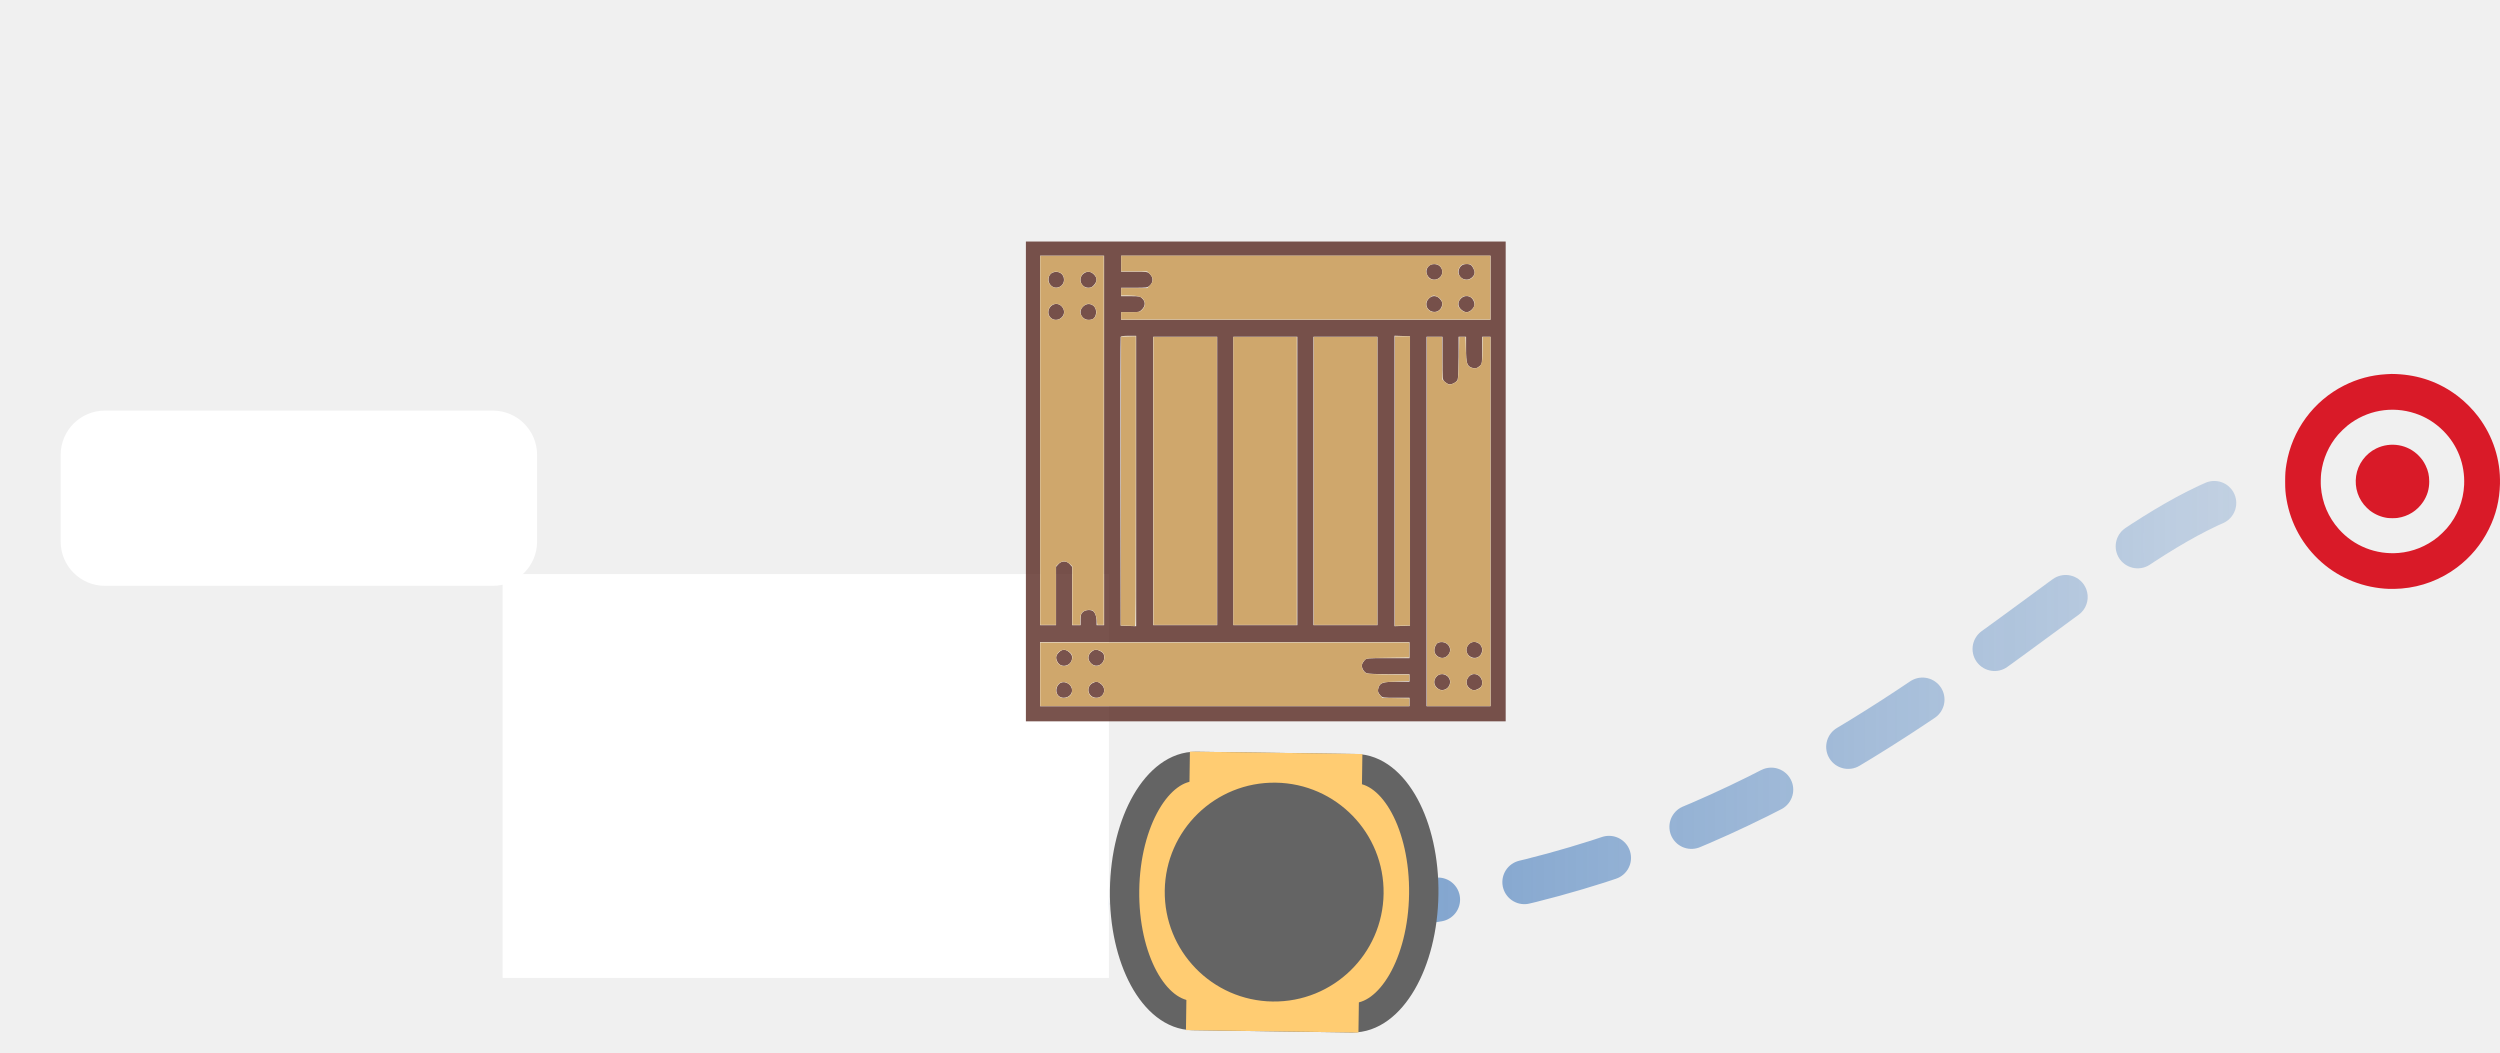
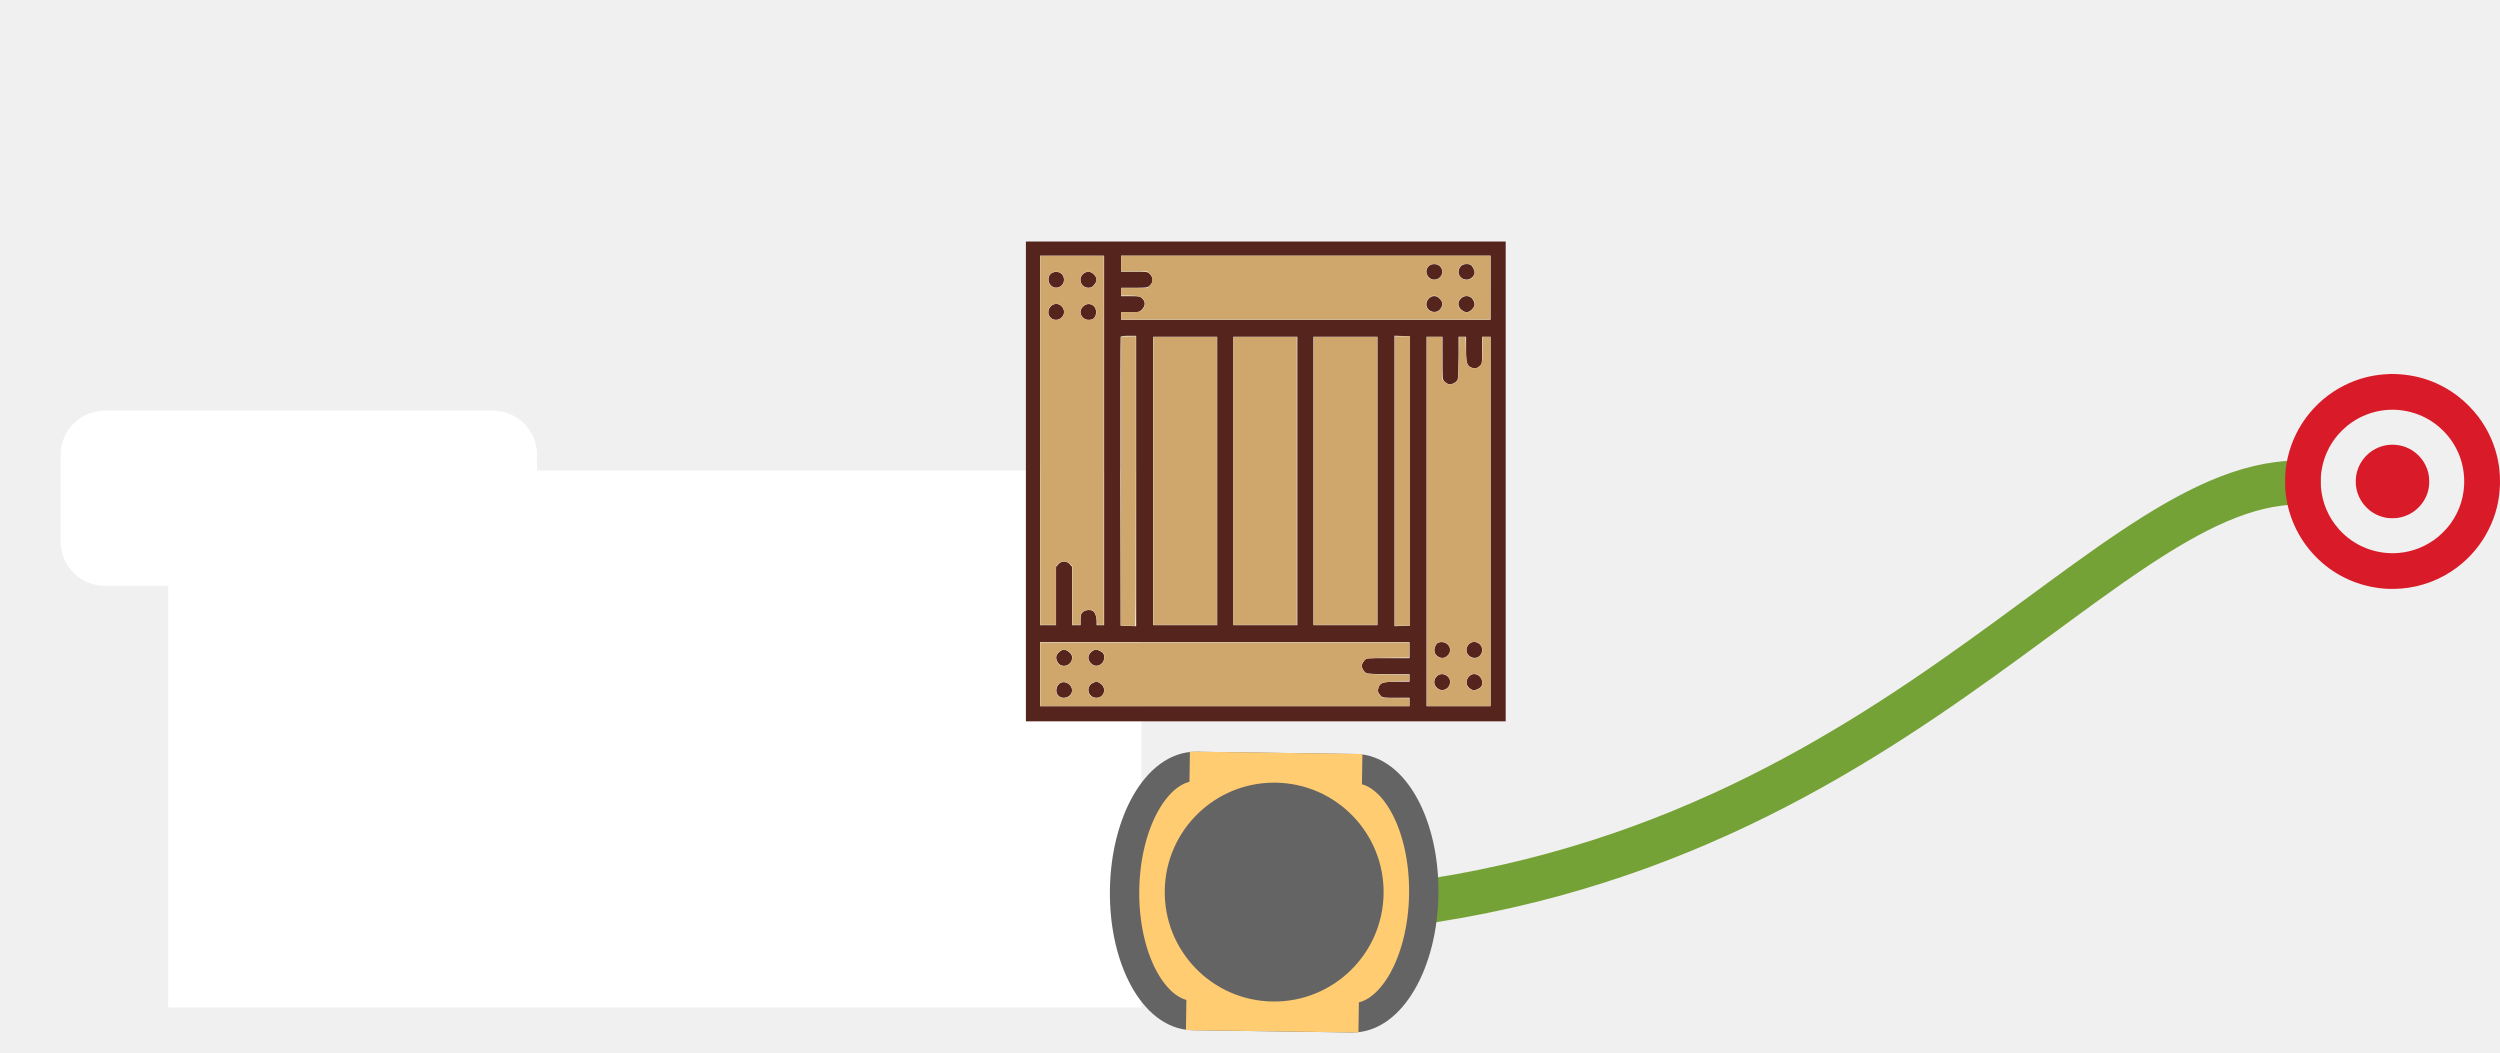
<svg xmlns="http://www.w3.org/2000/svg" xmlns:xlink="http://www.w3.org/1999/xlink" width="340.616mm" height="143.431mm" viewBox="0 0 1206.906 508.22" id="svg2" version="1.1">
  <defs id="defs4">
    <linearGradient id="linearGradient8324">
      <stop style="stop-color:#195eaf;stop-opacity:1;" offset="0" id="stop8326" />
      <stop style="stop-color:#195eaf;stop-opacity:0;" offset="1" id="stop8328" />
    </linearGradient>
    <linearGradient xlink:href="#linearGradient8324" id="linearGradient8330" x1="84.873" y1="592.25" x2="1402.669" y2="592.25" gradientUnits="userSpaceOnUse" gradientTransform="translate(-4.04061,-539.1169)" />
-     <linearGradient xlink:href="#linearGradient8324" id="linearGradient18275" gradientUnits="userSpaceOnUse" x1="84.873" y1="592.25" x2="1402.669" y2="592.25" />
  </defs>
  <g id="layer1" transform="translate(-39.73702,-222.8384)">
-     <path style="fill:none;fill-rule:evenodd;stroke:url(#linearGradient18275);stroke-width:21.26;stroke-linecap:round;stroke-linejoin:miter;stroke-miterlimit:4;stroke-dasharray:42.52, 42.52;stroke-dashoffset:0;stroke-opacity:1" d="m 118.308,458.385 c 0,0 -83.838,1.653 66,0 149.838,-1.653 160.127,206 456.857,206 296.73,0 406.857,-208.571 508.286,-208.571" id="path8283" />
-     <g id="g8105" transform="matrix(0.9998997,0.01416614,-0.01416614,0.9998997,379.7235,403.5061)">
-       <path id="rect8068" d="m 317.168,306.224 a 33.704,60.145 0 0 0 33.704,-60.145 33.704,60.145 0 0 0 -33.704,-60.145 l -77.037,0 a 33.704,60.145 0 0 0 -33.704,60.145 33.704,60.145 0 0 0 33.704,60.145 l 77.037,0 z" style="opacity:1;fill:#ffcc72;fill-opacity:1;stroke:#646464;stroke-width:14.173;stroke-linecap:round;stroke-linejoin:round;stroke-miterlimit:4;stroke-dasharray:none;stroke-dashoffset:0;stroke-opacity:1" />
-       <path id="path8101" d="m 237.011,305.338 c 83.278,0 83.278,0 83.278,0" style="fill:none;fill-rule:evenodd;stroke:#ffcc72;stroke-width:15.945;stroke-linecap:butt;stroke-linejoin:miter;stroke-miterlimit:4;stroke-dasharray:none;stroke-opacity:1" />
-       <path style="fill:none;fill-rule:evenodd;stroke:#ffcc72;stroke-width:15.945;stroke-linecap:butt;stroke-linejoin:miter;stroke-miterlimit:4;stroke-dasharray:none;stroke-opacity:1" d="m 237.011,186.819 c 83.278,0 83.278,0 83.278,0" id="path8103" />
-       <circle r="52.831" cy="246.079" cx="278.65" id="path8079" style="opacity:1;fill:#646464;fill-opacity:1;stroke:none;stroke-width:7.087;stroke-linecap:round;stroke-linejoin:round;stroke-miterlimit:4;stroke-dasharray:none;stroke-dashoffset:0;stroke-opacity:1" />
-     </g>
+     <path style="fill:none;fill-rule:evenodd;stroke:#75a236;stroke-width:21.26;stroke-linecap:round;stroke-linejoin:miter;stroke-miterlimit:4;stroke-dasharray:none;stroke-dashoffset:0;stroke-opacity:1" d="m 118.308,458.385 c 0,0 -83.838,1.653 66,0 149.838,-1.653 160.127,206 456.857,206 296.73,0 406.857,-208.571 508.286,-208.571" id="path8283" />
    <path style="fill:#d91a28;fill-opacity:1" d="m 1193.096,507.134 c -12.179,-0.446 -23.642,-4.971 -32.589,-12.865 -8.984,-7.927 -14.912,-18.547 -16.913,-30.299 -0.537,-3.152 -0.669,-4.869 -0.669,-8.673 0,-3.712 0.124,-5.388 0.624,-8.431 2.682,-16.336 13.037,-30.449 27.817,-37.912 6.389,-3.226 13.123,-5.037 20.289,-5.457 2.68,-0.157 2.879,-0.161 4.734,-0.082 11.242,0.476 21.044,3.959 29.802,10.589 3.55,2.687 7.29,6.441 9.99,10.026 7.081,9.402 10.726,20.685 10.449,32.349 -0.188,7.915 -1.933,15.02 -5.393,21.957 -3.672,7.362 -8.799,13.52 -15.362,18.454 -7.766,5.838 -17.1,9.383 -26.781,10.172 -1.615,0.131 -4.703,0.221 -5.996,0.173 z m 4.644,-17.351 c 6.832,-0.575 13.339,-3.201 18.819,-7.596 1.153,-0.925 3.36,-3.065 4.394,-4.262 5.119,-5.924 8.028,-13.219 8.38,-21.017 0.444,-9.836 -3.145,-19.146 -10.042,-26.051 -3.92,-3.925 -8.426,-6.725 -13.563,-8.428 -11.267,-3.736 -23.429,-1.56 -32.695,5.848 -1.272,1.017 -3.44,3.11 -4.543,4.385 -4.493,5.194 -7.346,11.664 -8.171,18.53 -0.207,1.725 -0.274,4.907 -0.14,6.642 0.598,7.703 3.555,14.677 8.671,20.454 7.236,8.17 17.911,12.417 28.89,11.493 z m -5.455,-16.904 c -2.986,-0.408 -5.953,-1.657 -8.431,-3.548 -0.297,-0.227 -0.981,-0.84 -1.519,-1.363 -4.095,-3.977 -5.987,-9.624 -5.149,-15.369 0.827,-5.67 4.566,-10.766 9.734,-13.266 6.958,-3.366 15.253,-1.923 20.563,3.577 1.458,1.51 2.347,2.78 3.244,4.632 1.233,2.544 1.752,4.834 1.755,7.743 0.01,3.647 -0.956,6.842 -2.957,9.84 -2.847,4.267 -7.248,7.024 -12.37,7.752 -1.156,0.164 -3.675,0.165 -4.869,0.002 z" id="path8248" />
    <g id="g18240" transform="translate(81.4727,-523.5673)">
      <rect transform="matrix(0.9704607,-0.2412595,0.2412595,0.9704607,0,0)" ry="10.51" y="423.706" x="437.189" height="21.02" width="23.874" id="rect18146" style="opacity:1;fill:#d59a6d;fill-opacity:1;stroke:none;stroke-width:21.26;stroke-linecap:round;stroke-linejoin:round;stroke-miterlimit:4;stroke-dasharray:42.52, 42.52;stroke-dashoffset:0;stroke-opacity:1" />
      <rect transform="matrix(0.9704607,-0.2412595,0.2412595,0.9704607,0,0)" ry="2.255" y="386.247" x="436.272" height="41.41" width="24.912" id="rect18148" style="opacity:1;fill:#2c71ff;fill-opacity:1;stroke:none;stroke-width:21.26;stroke-linecap:round;stroke-linejoin:round;stroke-miterlimit:4;stroke-dasharray:42.52, 42.52;stroke-dashoffset:0;stroke-opacity:1" />
      <rect style="opacity:1;fill:#2c71ff;fill-opacity:1;stroke:none;stroke-width:21.26;stroke-linecap:round;stroke-linejoin:round;stroke-miterlimit:4;stroke-dasharray:42.52, 42.52;stroke-dashoffset:0;stroke-opacity:1" id="rect18158" width="24.912" height="41.41" x="-591.795" y="97.723" ry="2.255" transform="matrix(-0.9704607,-0.2412595,-0.2412595,0.9704607,0,0)" />
      <g transform="matrix(-1.453219,0,0,1.453219,1364.935,-146.7943)" id="g18165">
        <rect transform="matrix(0.9704607,-0.2412595,0.2412595,0.9704607,0,0)" ry="7.232" y="428.497" x="432.961" height="14.464" width="16.429" id="rect18167" style="opacity:1;fill:#d59a6d;fill-opacity:1;stroke:none;stroke-width:21.26;stroke-linecap:round;stroke-linejoin:round;stroke-miterlimit:4;stroke-dasharray:42.52, 42.52;stroke-dashoffset:0;stroke-opacity:1" />
        <rect transform="matrix(0.9704607,-0.2412595,0.2412595,0.9704607,0,0)" ry="1.552" y="402.72" x="432.33" height="28.495" width="17.143" id="rect18169" style="opacity:1;fill:#2c71ff;fill-opacity:1;stroke:none;stroke-width:21.26;stroke-linecap:round;stroke-linejoin:round;stroke-miterlimit:4;stroke-dasharray:42.52, 42.52;stroke-dashoffset:0;stroke-opacity:1" />
        <rect style="opacity:1;fill:#2c71ff;fill-opacity:1;stroke:none;stroke-width:21.26;stroke-linecap:round;stroke-linejoin:round;stroke-miterlimit:4;stroke-dasharray:42.52, 42.52;stroke-dashoffset:0;stroke-opacity:1" id="rect18171" width="17.143" height="28.495" x="-588.09" y="126.371" ry="1.552" transform="matrix(-0.9704607,-0.2412595,-0.2412595,0.9704607,0,0)" />
      </g>
      <rect transform="matrix(-0.03469181,-0.9993981,-0.9999551,0.00947694,0,0)" ry="12.48" y="-596.499" x="-253.501" height="79.242" width="24.923" id="rect18179" style="opacity:1;fill:#2c71ff;fill-opacity:1;stroke:none;stroke-width:21.26;stroke-linecap:round;stroke-linejoin:round;stroke-miterlimit:4;stroke-dasharray:42.52, 42.52;stroke-dashoffset:0;stroke-opacity:1" />
      <ellipse ry="35.463" rx="27.02" cy="251.883" cx="565.095" id="path18181" style="opacity:1;fill:#2c71ff;fill-opacity:1;stroke:none;stroke-width:3.543;stroke-linecap:round;stroke-linejoin:round;stroke-miterlimit:4;stroke-dasharray:none;stroke-dashoffset:0;stroke-opacity:1" />
      <circle r="24.134" cy="232.328" cx="564.553" id="path18183" style="opacity:1;fill:#d59a6d;fill-opacity:1;stroke:none;stroke-width:3.543;stroke-linecap:round;stroke-linejoin:round;stroke-miterlimit:4;stroke-dasharray:none;stroke-dashoffset:0;stroke-opacity:1" />
      <path transform="matrix(0.7461841,0,0,0.9255896,216.3989,23.46194)" d="m 466.344,257.67 c -2.644,0 -8.281,-9.763 -6.959,-12.054 1.322,-2.29 12.596,-2.29 13.918,0 1.322,2.29 -4.315,12.054 -6.959,12.054 z" id="path18185" style="opacity:1;fill:#d59a6d;fill-opacity:1;stroke:none;stroke-width:3.543;stroke-linecap:round;stroke-linejoin:round;stroke-miterlimit:4;stroke-dasharray:none;stroke-dashoffset:0;stroke-opacity:1" />
      <g transform="matrix(2.082186,0,0,2.082186,-366.8616,-297.6755)" id="g18203">
        <circle style="opacity:1;fill:#fee54e;fill-opacity:1;stroke:none;stroke-width:1.772;stroke-linecap:round;stroke-linejoin:round;stroke-miterlimit:4;stroke-dasharray:none;stroke-dashoffset:0;stroke-opacity:1" id="path18195" cx="447.207" cy="254.259" r="11.743" />
        <rect style="opacity:1;fill:#fee54e;fill-opacity:1;stroke:none;stroke-width:3.543;stroke-linecap:round;stroke-linejoin:round;stroke-miterlimit:4;stroke-dasharray:none;stroke-dashoffset:0;stroke-opacity:1" id="rect18199" width="19.375" height="8.661" x="437.52" y="257.956" ry="1.805" />
        <rect style="opacity:1;fill:#fec34e;fill-opacity:1;stroke:none;stroke-width:3.543;stroke-linecap:round;stroke-linejoin:round;stroke-miterlimit:4;stroke-dasharray:none;stroke-dashoffset:0;stroke-opacity:1" id="rect18201" width="4.546" height="15.279" x="444.934" y="245.858" ry="1.515" />
      </g>
    </g>
    <g transform="translate(365.5184,708.6719)" id="g18257">
      <path style="opacity:1;fill:#ffcc72;fill-opacity:1;stroke:#646464;stroke-width:14.173;stroke-linecap:round;stroke-linejoin:round;stroke-miterlimit:4;stroke-dasharray:none;stroke-dashoffset:0;stroke-opacity:1" d="m 317.168,306.224 a 33.704,60.145 0 0 0 33.704,-60.145 33.704,60.145 0 0 0 -33.704,-60.145 l -77.037,0 a 33.704,60.145 0 0 0 -33.704,60.145 33.704,60.145 0 0 0 33.704,60.145 l 77.037,0 z" id="path18259" />
      <path style="fill:none;fill-rule:evenodd;stroke:#ffcc72;stroke-width:15.945;stroke-linecap:butt;stroke-linejoin:miter;stroke-miterlimit:4;stroke-dasharray:none;stroke-opacity:1" d="m 237.011,305.338 c 83.278,0 83.278,0 83.278,0" id="path18261" />
      <path id="path18263" d="m 237.011,186.819 c 83.278,0 83.278,0 83.278,0" style="fill:none;fill-rule:evenodd;stroke:#ffcc72;stroke-width:15.945;stroke-linecap:butt;stroke-linejoin:miter;stroke-miterlimit:4;stroke-dasharray:none;stroke-opacity:1" />
      <circle style="opacity:1;fill:#646464;fill-opacity:1;stroke:none;stroke-width:7.087;stroke-linecap:round;stroke-linejoin:round;stroke-miterlimit:4;stroke-dasharray:none;stroke-dashoffset:0;stroke-opacity:1" id="circle18265" cx="278.65" cy="246.079" r="52.831" />
    </g>
    <path id="path18271" d="m 114.268,-80.732 c 0,0 -83.838,1.653 66,0 149.838,-1.653 207.978,94.527 211.39,176.056 3.922,93.712 -216.325,94.406 -213.295,-2.554 3.03,-96.96 234.941,-370.525 477.779,-370.525 242.838,0 194.559,199.56 470.076,196.472" style="fill:none;fill-rule:evenodd;stroke:url(#linearGradient8330);stroke-width:21.26;stroke-linecap:round;stroke-linejoin:miter;stroke-miterlimit:4;stroke-dasharray:42.52, 42.52;stroke-dashoffset:0;stroke-opacity:1" />
    <rect style="opacity:1;fill:#ffffff;fill-opacity:1;stroke:none;stroke-width:1.772;stroke-linecap:round;stroke-linejoin:round;stroke-miterlimit:4;stroke-dasharray:none;stroke-dashoffset:0;stroke-opacity:1" id="rect8243" width="230" height="84.598" x="69.023" y="421.058" ry="21.378" />
-     <rect y="499.987" x="282.38" height="194.955" width="292.709" id="rect8312" style="opacity:1;fill:#ffffff;fill-opacity:1;stroke:none;stroke-width:1.772;stroke-linecap:round;stroke-linejoin:round;stroke-miterlimit:4;stroke-dasharray:none;stroke-dashoffset:0;stroke-opacity:1" />
-     <g id="g8250" transform="matrix(1.264757,0,0,1.264757,-111.9364,-146.0837)">
-       <g transform="matrix(0.9890888,0,0,0.9890888,71.5238,84.11912)" id="g8207">
-         <g id="g8128" transform="matrix(0.1889383,0,0,0.1889383,442.9511,301.1871)" style="fill:#54241d;fill-opacity:0.784">
-           <g id="g8130" transform="matrix(0.1,0,0,-0.1,0,509)" style="fill:#54241d;fill-opacity:0.784">
-             <path id="path8132" d="m 100,90 0,-4900 4900,0 4900,0 0,4900 0,4900 -4900,0 -4900,0 0,-4900 z m 1598,837.5 0,-3773.7 -77,0 -77,0 0,86.6 c 0,98.2 -38.5,190.6 -86.6,209.9 -65.5,25 -152.1,11.5 -196.4,-30.8 -36.6,-34.6 -44.3,-61.6 -44.3,-154 l 0,-111.7 -86.6,0 -86.6,0 0,594.9 0,596.9 -46.2,52 c -63.5,75.1 -171.4,75.1 -234.9,0 l -46.2,-52 0,-596.9 0,-594.9 -163.7,0 -163.7,0 0,3773.7 0,3773.7 654.6,0 654.6,0 0,-3773.7 z m 7893.9,3119.1 0,-654.6 -3773.6,0 -3773.7,0 0,77 0,77 184.8,0 c 177.1,0 186.8,1.9 240.7,55.8 71.2,73.2 75.1,157.9 7.7,223.3 -42.4,44.3 -59.7,48.1 -240.7,48.1 l -192.5,0 0,86.6 0,86.6 267.6,0 c 252.2,0 271.5,1.9 317.7,44.3 73.2,65.5 75.1,163.7 1.9,234.9 -44.3,46.2 -55.8,48.1 -317.7,48.1 l -269.5,0 0,163.7 0,163.7 3773.7,0 3773.7,0 0,-654.5 z m -7239.2,-3947 0,-2967 -157.9,5.8 -159.8,5.8 -5.8,2936.2 c -1.9,1615.4 0,2947.7 5.8,2961.2 5.8,15.4 57.8,23.1 163.7,23.1 l 154,0 0,-2965.1 z m 5593.1,0 0,-2955.4 -157.9,-5.8 -159.8,-5.8 0,2967 0,2967 159.8,-5.8 157.9,-5.8 0,-2955.4 z m -3937.4,0 0,-2945.8 -654.6,0 -654.6,0 0,2945.8 0,2945.8 654.6,0 654.6,0 0,-2945.8 z m 1636.6,0 0,-2945.8 -654.6,0 -654.6,0 0,2945.8 0,2945.8 654.6,0 654.6,0 0,-2945.8 z m 1636.5,0 0,-2945.8 -654.6,0 -654.6,0 0,2945.8 0,2945.8 654.6,0 654.6,0 0,-2945.8 z M 8610,2606.4 c 0,-431.3 0,-440.9 44.3,-479.4 23.1,-21.2 57.8,-44.3 77,-50.1 53.9,-19.3 165.6,36.6 186.8,92.4 11.5,28.9 19.2,236.8 19.2,464 l 0,412 77,0 77,0 0,-250.3 c 0,-284.9 19.2,-348.5 115.5,-381.2 67.4,-25 107.8,-15.4 169.4,40.4 40.4,36.6 42.4,53.9 42.4,315.8 l 0,275.3 86.6,0 86.6,0 0,-3773.6 0,-3773.7 -654.6,0 -654.6,0 0,3773.7 0,3773.7 163.7,0 163.7,0 0,-439 z m -673.8,-5962.8 0,-163.6 -439,0 c -431.3,0 -440.9,0 -479.4,-42.4 -21.2,-25 -46.2,-63.5 -52,-86.6 -17.3,-57.8 36.6,-155.9 96.3,-179.1 27,-11.5 234.9,-19.2 462.1,-19.2 l 412,0 0,-77 0,-77 -250.3,0 c -285,0 -348.5,-19.2 -381.2,-115.5 -25,-67.4 -15.4,-107.8 40.4,-167.5 36.6,-42.4 53.9,-44.3 315.8,-44.3 l 275.3,0 0,-86.6 0,-86.6 -3773.7,0 -3773.7,0 0,654.6 0,654.6 3773.7,0 3773.7,0 0,-163.8 z" style="fill:#54241d;fill-opacity:0.784" />
-             <path id="path8134" d="m 644.9,4354.6 c -92.4,-36.6 -111.7,-182.9 -34.7,-259.9 98.2,-100.1 267.6,-27 267.6,115.5 0,121.3 -113.6,192.6 -232.9,144.4 z" style="fill:#54241d;fill-opacity:0.784" />
-             <path id="path8136" d="m 1303.3,4350.8 c -150.2,-80.9 -94.3,-304.2 75.1,-304.2 50.1,0 77,13.5 115.5,59.7 65.5,77 63.5,142.5 -5.8,211.8 -59.6,57.7 -119.3,69.3 -184.8,32.7 z" style="fill:#54241d;fill-opacity:0.784" />
-             <path id="path8138" d="m 648.7,3696.2 c -98.2,-52 -119.4,-188.7 -42.4,-261.8 129,-121.3 335,32.7 254.2,188.7 -44.3,84.6 -134.8,115.4 -211.8,73.1 z" style="fill:#54241d;fill-opacity:0.784" />
-             <path id="path8140" d="m 1278.3,3671.1 c -148.3,-125.2 -5.8,-336.9 179.1,-267.6 84.7,32.7 104,198.3 30.8,265.7 -63.6,57.8 -142.5,57.8 -209.9,1.9 z" style="fill:#54241d;fill-opacity:0.784" />
-             <path id="path8142" d="m 8325.1,4483.6 c -121.3,-129 32.7,-335 188.7,-254.1 154,78.9 100.1,298.4 -73.2,298.4 -52,0 -86.6,-13.5 -115.5,-44.3 z" style="fill:#54241d;fill-opacity:0.784" />
-             <path id="path8144" d="m 8977.8,4477.9 c -90.5,-113.6 -17.3,-265.7 127.1,-265.7 77,0 159.8,75.1 159.8,144.4 0,53.9 -50,144.4 -86.6,159.8 -75.2,28.8 -159.9,11.5 -200.3,-38.5 z" style="fill:#54241d;fill-opacity:0.784" />
-             <path id="path8146" d="m 8330.8,3825.2 c -78.9,-77 -63.5,-202.2 32.7,-252.2 104,-53.9 213.7,1.9 238.7,119.4 7.7,46.2 0,71.2 -40.4,119.4 -65.4,78.8 -161.7,84.6 -231,13.4 z" style="fill:#54241d;fill-opacity:0.784" />
-             <path id="path8148" d="m 8985.5,3825.2 c -71.2,-69.3 -65.5,-165.6 11.5,-229.1 77,-65.5 142.5,-63.5 211.8,5.8 61.6,63.5 69.3,111.7 27,192.5 -48.2,94.3 -173.3,109.7 -250.3,30.8 z" style="fill:#54241d;fill-opacity:0.784" />
-             <path id="path8150" d="m 8517.6,-3206.2 c -42.4,-17.3 -84.7,-121.3 -71.2,-179.1 15.4,-67.4 63.5,-111.7 136.7,-127.1 84.7,-17.3 181,67.4 181,157.9 -0.1,119.4 -127.1,196.4 -246.5,148.3 z" style="fill:#54241d;fill-opacity:0.784" />
-             <path id="path8152" d="m 9153,-3231.2 c -86.6,-80.9 -65.5,-215.6 40.4,-265.7 109.7,-53.9 225.3,23.1 225.3,146.3 0,138.6 -165.6,213.7 -265.7,119.4 z" style="fill:#54241d;fill-opacity:0.784" />
-             <path id="path8154" d="m 8498.3,-3885.8 c -88.6,-82.8 -71.2,-206 36.6,-267.6 98.2,-55.8 229.1,27 229.1,146.3 0,134.7 -167.5,211.8 -265.7,121.3 z" style="fill:#54241d;fill-opacity:0.784" />
-             <path id="path8156" d="m 9149.1,-3895.5 c -65.5,-71.2 -63.5,-173.3 7.7,-233 28.9,-25 69.3,-46.2 90.5,-46.2 53.9,0 144.4,50 159.8,86.6 65.5,175.3 -134.8,323.6 -258,192.6 z" style="fill:#54241d;fill-opacity:0.784" />
-             <path id="path8158" d="m 771.9,-3402.6 c -61.6,-63.5 -69.3,-111.7 -27,-192.5 73.2,-144.4 298.4,-82.8 298.4,82.8 0,50.1 -13.5,77 -59.7,115.5 -76.9,65.5 -142.3,63.5 -211.7,-5.8 z" style="fill:#54241d;fill-opacity:0.784" />
-             <path id="path8160" d="m 1440,-3389.1 c -77,-67.4 -82.8,-150.2 -21.2,-223.3 125.1,-148.3 336.9,-5.8 267.6,179.1 -15.4,36.6 -105.9,86.6 -159.8,86.6 -21.1,0 -59.6,-19.3 -86.6,-42.4 z" style="fill:#54241d;fill-opacity:0.784" />
-             <path id="path8162" d="m 818.1,-4020.6 c -107.8,-44.3 -130.9,-213.7 -38.5,-279.2 104,-73.2 263.8,0 263.8,123.2 0,109.8 -127.1,196.4 -225.3,156 z" style="fill:#54241d;fill-opacity:0.784" />
-             <path id="path8164" d="m 1467,-4026.4 c -154,-79 -98.2,-302.3 75.1,-302.3 150.2,0 211.8,179.1 96.3,277.3 -65.5,55.8 -100.2,61.6 -171.4,25 z" style="fill:#54241d;fill-opacity:0.784" />
-           </g>
-         </g>
-         <path style="opacity:1;fill:#cfa76c;fill-opacity:1;stroke:none;stroke-width:15.945;stroke-linecap:butt;stroke-linejoin:round;stroke-miterlimit:4;stroke-dasharray:none;stroke-dashoffset:0;stroke-opacity:1" d="m 481.606,331.756 0,-1.429 3.588,0 c 3.317,0 3.653,-0.065 4.45,-0.862 1.181,-1.181 1.424,-2.405 0.741,-3.726 -0.706,-1.366 -2.243,-1.836 -6.011,-1.839 l -2.768,-0.002 0,-1.429 0,-1.429 5.027,0 5.027,0 1.044,-1.044 c 1.404,-1.404 1.404,-2.937 0,-4.341 l -1.044,-1.044 -5.027,0 -5.027,0 0,-3.036 0,-3.036 71.25,0 71.25,0 0,12.321 0,12.321 -71.25,0 -71.25,0 0,-1.429 z M 604.59,329.451 c 1.601,-1.483 1.187,-3.968 -0.834,-5.013 -1.466,-0.758 -1.979,-0.682 -3.287,0.487 -0.907,0.811 -1.148,1.308 -1.148,2.368 0,2.685 3.26,4.021 5.269,2.159 z m 12.52,-0.223 c 1.106,-1.314 1.184,-2.761 0.216,-3.991 -1.398,-1.778 -4.166,-1.522 -5.201,0.48 -0.771,1.492 -0.637,2.404 0.525,3.566 1.464,1.464 3.2,1.443 4.46,-0.055 z m -12.452,-12.278 c 0.605,-0.605 0.877,-1.274 0.877,-2.159 0,-3.58 -4.981,-4.21 -6.193,-0.784 -0.295,0.833 0.579,2.921 1.428,3.415 1.181,0.686 2.945,0.472 3.889,-0.472 z m 12.5,0 c 1.068,-1.068 1.126,-2.461 0.166,-4.034 -0.605,-0.993 -0.911,-1.161 -2.112,-1.161 -1.903,0 -2.47,0.267 -3.083,1.454 -0.746,1.442 -0.652,2.266 0.402,3.518 1.217,1.446 3.303,1.546 4.627,0.222 z" id="path8189" />
-         <path style="opacity:1;fill:#cfa76c;fill-opacity:1;stroke:none;stroke-width:15.945;stroke-linecap:butt;stroke-linejoin:round;stroke-miterlimit:4;stroke-dasharray:none;stroke-dashoffset:0;stroke-opacity:1" d="m 599.633,411.119 0,-71.216 2.881,0 2.881,0 0.087,8.227 0.087,8.227 0.935,0.856 c 0.514,0.471 1.224,0.929 1.578,1.018 0.891,0.224 2.947,-0.827 3.373,-1.723 0.237,-0.5 0.372,-2.912 0.482,-8.649 l 0.153,-7.956 1.185,0 1.185,0 0.138,4.609 c 0.16,5.342 0.447,6.461 1.826,7.115 1.285,0.61 2.419,0.507 3.393,-0.306 1.078,-0.9 1.249,-1.887 1.269,-7.314 l 0.015,-4.104 1.515,0 1.515,0 0,71.216 0,71.216 -12.248,0 -12.248,0 0,-71.216 z m 7.208,64.754 c 2.211,-1.049 2.394,-4.137 0.321,-5.401 -2.17,-1.323 -4.75,0.138 -4.75,2.691 0,1.137 0.497,1.949 1.608,2.626 0.964,0.588 1.712,0.61 2.822,0.084 z m 12.309,0.057 c 1.309,-0.554 1.825,-1.312 1.806,-2.652 -0.029,-2.002 -1.329,-3.317 -3.279,-3.317 -0.707,0 -1.117,0.195 -1.76,0.839 -1.575,1.575 -1.37,3.864 0.444,4.97 0.969,0.591 1.676,0.632 2.789,0.16 z m -11.643,-12.957 c 1.046,-1.002 1.368,-2.264 0.879,-3.436 -0.747,-1.788 -3.355,-2.567 -4.798,-1.432 -1.313,1.033 -1.508,3.643 -0.352,4.729 1.322,1.242 3.06,1.299 4.271,0.139 z m 12.103,0.35 c 2.528,-1.701 1.339,-5.736 -1.69,-5.736 -0.915,0 -1.287,0.152 -2.026,0.829 -2.815,2.579 0.558,7.032 3.716,4.907 z" id="path8191" />
-         <path style="opacity:1;fill:#cfa76c;fill-opacity:1;stroke:none;stroke-width:15.945;stroke-linecap:butt;stroke-linejoin:round;stroke-miterlimit:4;stroke-dasharray:none;stroke-dashoffset:0;stroke-opacity:1" d="m 450.383,379.804 0,-71.216 12.248,0 12.248,0 0,71.216 0,71.216 -1.243,0 -1.243,0 -0.178,-1.705 c -0.196,-1.868 -0.854,-3.436 -1.614,-3.843 -0.729,-0.39 -2.224,-0.315 -3.229,0.161 -1.136,0.539 -1.585,1.599 -1.585,3.736 l 0,1.65 -1.515,0 -1.515,0 0,-11.317 0,-11.317 -0.694,-0.648 c -1.666,-1.554 -3.116,-1.649 -4.608,-0.301 l -1.011,0.913 0,11.335 0,11.335 -3.03,0 -3.03,0 0,-71.216 z m 7.781,-46.979 c 1.148,-0.7 1.703,-2.068 1.336,-3.293 -0.585,-1.952 -2.388,-2.9 -4.131,-2.172 -1.057,0.442 -1.666,1.267 -1.872,2.536 -0.421,2.592 2.36,4.336 4.668,2.929 z m 12.749,0.003 c 1.925,-1.514 1.279,-4.874 -1.073,-5.578 -0.828,-0.248 -1.115,-0.221 -1.94,0.183 -1.125,0.551 -2.111,1.894 -2.111,2.874 0,0.848 0.944,2.286 1.775,2.707 0.969,0.49 2.605,0.399 3.349,-0.186 z M 458.238,320.385 c 2.123,-1.429 1.719,-4.699 -0.678,-5.49 -3.497,-1.154 -5.708,3.434 -2.648,5.495 1.082,0.729 2.237,0.728 3.326,-0.005 z m 12.446,0.05 c 1.35,-1.062 1.773,-2.714 1.018,-3.979 -1.468,-2.459 -4.726,-2.248 -5.637,0.364 -0.457,1.311 -0.221,2.229 0.85,3.299 0.705,0.705 1.03,0.844 1.971,0.844 0.761,0 1.346,-0.171 1.798,-0.527 z" id="path8193" />
-         <path style="opacity:1;fill:#cfa76c;fill-opacity:1;stroke:none;stroke-width:15.945;stroke-linecap:butt;stroke-linejoin:round;stroke-miterlimit:4;stroke-dasharray:none;stroke-dashoffset:0;stroke-opacity:1" d="m 484.033,451.336 -2.589,-0.082 0.064,-55.739 0.064,-55.739 2.841,-0.071 2.841,-0.071 0,55.945 c 0,44.616 -0.064,55.935 -0.316,55.892 -0.174,-0.029 -1.481,-0.09 -2.905,-0.135 z" id="path8195" />
-         <path style="opacity:1;fill:#cfa76c;fill-opacity:1;stroke:none;stroke-width:15.945;stroke-linecap:butt;stroke-linejoin:round;stroke-miterlimit:4;stroke-dasharray:none;stroke-dashoffset:0;stroke-opacity:1" d="m 494.072,395.461 0,-55.558 12.248,0 12.248,0 0,55.558 0,55.558 -12.248,0 -12.248,0 0,-55.558 z" id="path8197" />
-         <path style="opacity:1;fill:#cfa76c;fill-opacity:1;stroke:none;stroke-width:15.945;stroke-linecap:butt;stroke-linejoin:round;stroke-miterlimit:4;stroke-dasharray:none;stroke-dashoffset:0;stroke-opacity:1" d="m 524.882,395.461 0,-55.558 12.248,0 12.248,0 0,55.558 0,55.558 -12.248,0 -12.248,0 0,-55.558 z" id="path8199" />
-         <path style="opacity:1;fill:#cfa76c;fill-opacity:1;stroke:none;stroke-width:15.945;stroke-linecap:butt;stroke-linejoin:round;stroke-miterlimit:4;stroke-dasharray:none;stroke-dashoffset:0;stroke-opacity:1" d="m 555.944,395.461 0,-55.558 12.248,0 12.248,0 0,55.558 0,55.558 -12.248,0 -12.248,0 0,-55.558 z" id="path8201" />
-         <path style="opacity:1;fill:#cfa76c;fill-opacity:1;stroke:none;stroke-width:15.945;stroke-linecap:butt;stroke-linejoin:round;stroke-miterlimit:4;stroke-dasharray:none;stroke-dashoffset:0;stroke-opacity:1" d="m 587.259,395.524 4.9e-4,-55.874 2.904,0 2.904,0 0,55.796 0,55.796 -2.905,0.078 -2.905,0.078 5e-4,-55.874 z" id="path8203" />
-         <path style="opacity:1;fill:#cfa76c;fill-opacity:1;stroke:none;stroke-width:15.945;stroke-linecap:butt;stroke-linejoin:round;stroke-miterlimit:4;stroke-dasharray:none;stroke-dashoffset:0;stroke-opacity:1" d="m 450.383,470.086 0,-12.248 71.216,0 71.216,0 0,2.869 0,2.869 -8.096,0.123 c -7.605,0.116 -8.137,0.154 -8.776,0.63 -1.722,1.283 -1.951,3.14 -0.577,4.677 0.684,0.765 0.798,0.798 3.459,0.983 1.514,0.105 5.28,0.199 8.371,0.208 l 5.619,0.016 0,1.224 0,1.224 -4.483,0.174 c -2.465,0.096 -4.888,0.282 -5.383,0.415 -1.317,0.353 -2.055,1.263 -2.19,2.701 -0.103,1.094 -0.03,1.303 0.765,2.218 l 0.878,1.01 5.206,0.089 5.206,0.089 0,1.489 0,1.489 -71.216,0 -71.216,0 0,-12.248 z m 10.425,8.874 c 1.313,-0.556 1.823,-1.31 1.823,-2.696 0,-0.998 -0.131,-1.357 -0.724,-1.975 -1.855,-1.936 -4.299,-1.559 -5.194,0.802 -0.369,0.974 -0.338,1.593 0.127,2.574 0.674,1.42 2.367,1.973 3.968,1.295 z m 13.372,-0.608 c 1.465,-1.465 1.094,-3.82 -0.774,-4.92 -2.773,-1.632 -5.738,1.799 -3.933,4.553 0.962,1.468 3.416,1.659 4.707,0.367 z m -13.167,-11.814 c 1.51,-0.781 2.237,-3.086 1.365,-4.33 -0.553,-0.789 -1.97,-1.592 -2.808,-1.591 -1.766,0.002 -3.35,1.889 -3.027,3.607 0.417,2.22 2.533,3.316 4.47,2.314 z m 12.227,0.027 c 1.101,-0.46 1.889,-1.733 1.891,-3.053 0.001,-1.233 -0.455,-1.939 -1.607,-2.486 -1.41,-0.669 -2.515,-0.538 -3.53,0.419 -1.649,1.555 -1.411,3.573 0.58,4.914 0.986,0.664 1.477,0.702 2.666,0.205 z" id="path8205" />
+     <rect y="449.987" x="120.951" height="259.241" width="469.852" id="rect8312" style="opacity:1;fill:#ffffff;fill-opacity:1;stroke:none;stroke-width:1.772;stroke-linecap:round;stroke-linejoin:round;stroke-miterlimit:4;stroke-dasharray:none;stroke-dashoffset:0;stroke-opacity:1" />
+     <g transform="translate(-2.9345625e-6,1.1993413e-5)" id="g8126">
+       <g id="g8130-8" transform="matrix(0.02363536,0,0,-0.02363536,532.6364,457.3824)" style="fill:#54241d;fill-opacity:1">
+         <path id="path8132-6" d="m 100,90 0,-4900 4900,0 4900,0 0,4900 0,4900 -4900,0 -4900,0 0,-4900 z m 1598,837.5 0,-3773.7 -77,0 -77,0 0,86.6 c 0,98.2 -38.5,190.6 -86.6,209.9 -65.5,25 -152.1,11.5 -196.4,-30.8 -36.6,-34.6 -44.3,-61.6 -44.3,-154 l 0,-111.7 -86.6,0 -86.6,0 0,594.9 0,596.9 -46.2,52 c -63.5,75.1 -171.4,75.1 -234.9,0 l -46.2,-52 0,-596.9 0,-594.9 -163.7,0 -163.7,0 0,3773.7 0,3773.7 654.6,0 654.6,0 0,-3773.7 z m 7893.9,3119.1 0,-654.6 -3773.6,0 -3773.7,0 0,77 0,77 184.8,0 c 177.1,0 186.8,1.9 240.7,55.8 71.2,73.2 75.1,157.9 7.7,223.3 -42.4,44.3 -59.7,48.1 -240.7,48.1 l -192.5,0 0,86.6 0,86.6 267.6,0 c 252.2,0 271.5,1.9 317.7,44.3 73.2,65.5 75.1,163.7 1.9,234.9 -44.3,46.2 -55.8,48.1 -317.7,48.1 l -269.5,0 0,163.7 0,163.7 3773.7,0 3773.7,0 0,-654.5 z m -7239.2,-3947 0,-2967 -157.9,5.8 -159.8,5.8 -5.8,2936.2 c -1.9,1615.4 0,2947.7 5.8,2961.2 5.8,15.4 57.8,23.1 163.7,23.1 l 154,0 0,-2965.1 z m 5593.1,0 0,-2955.4 -157.9,-5.8 -159.8,-5.8 0,2967 0,2967 159.8,-5.8 157.9,-5.8 0,-2955.4 z m -3937.4,0 0,-2945.8 -654.6,0 -654.6,0 0,2945.8 0,2945.8 654.6,0 654.6,0 0,-2945.8 z m 1636.6,0 0,-2945.8 -654.6,0 -654.6,0 0,2945.8 0,2945.8 654.6,0 654.6,0 0,-2945.8 z m 1636.5,0 0,-2945.8 -654.6,0 -654.6,0 0,2945.8 0,2945.8 654.6,0 654.6,0 0,-2945.8 z M 8610,2606.4 c 0,-431.3 0,-440.9 44.3,-479.4 23.1,-21.2 57.8,-44.3 77,-50.1 53.9,-19.3 165.6,36.6 186.8,92.4 11.5,28.9 19.2,236.8 19.2,464 l 0,412 77,0 77,0 0,-250.3 c 0,-284.9 19.2,-348.5 115.5,-381.2 67.4,-25 107.8,-15.4 169.4,40.4 40.4,36.6 42.4,53.9 42.4,315.8 l 0,275.3 86.6,0 86.6,0 0,-3773.6 0,-3773.7 -654.6,0 -654.6,0 0,3773.7 0,3773.7 163.7,0 163.7,0 0,-439 z m -673.8,-5962.8 0,-163.6 -439,0 c -431.3,0 -440.9,0 -479.4,-42.4 -21.2,-25 -46.2,-63.5 -52,-86.6 -17.3,-57.8 36.6,-155.9 96.3,-179.1 27,-11.5 234.9,-19.2 462.1,-19.2 l 412,0 0,-77 0,-77 -250.3,0 c -285,0 -348.5,-19.2 -381.2,-115.5 -25,-67.4 -15.4,-107.8 40.4,-167.5 36.6,-42.4 53.9,-44.3 315.8,-44.3 l 275.3,0 0,-86.6 0,-86.6 -3773.7,0 -3773.7,0 0,654.6 0,654.6 3773.7,0 3773.7,0 0,-163.8 z" style="fill:#54241d;fill-opacity:1" />
+         <path id="path8134-8" d="m 644.9,4354.6 c -92.4,-36.6 -111.7,-182.9 -34.7,-259.9 98.2,-100.1 267.6,-27 267.6,115.5 0,121.3 -113.6,192.6 -232.9,144.4 z" style="fill:#54241d;fill-opacity:1" />
+         <path id="path8136-8" d="m 1303.3,4350.8 c -150.2,-80.9 -94.3,-304.2 75.1,-304.2 50.1,0 77,13.5 115.5,59.7 65.5,77 63.5,142.5 -5.8,211.8 -59.6,57.7 -119.3,69.3 -184.8,32.7 z" style="fill:#54241d;fill-opacity:1" />
+         <path id="path8138-4" d="m 648.7,3696.2 c -98.2,-52 -119.4,-188.7 -42.4,-261.8 129,-121.3 335,32.7 254.2,188.7 -44.3,84.6 -134.8,115.4 -211.8,73.1 z" style="fill:#54241d;fill-opacity:1" />
+         <path id="path8140-3" d="m 1278.3,3671.1 c -148.3,-125.2 -5.8,-336.9 179.1,-267.6 84.7,32.7 104,198.3 30.8,265.7 -63.6,57.8 -142.5,57.8 -209.9,1.9 z" style="fill:#54241d;fill-opacity:1" />
+         <path id="path8142-1" d="m 8325.1,4483.6 c -121.3,-129 32.7,-335 188.7,-254.1 154,78.9 100.1,298.4 -73.2,298.4 -52,0 -86.6,-13.5 -115.5,-44.3 z" style="fill:#54241d;fill-opacity:1" />
+         <path id="path8144-4" d="m 8977.8,4477.9 c -90.5,-113.6 -17.3,-265.7 127.1,-265.7 77,0 159.8,75.1 159.8,144.4 0,53.9 -50,144.4 -86.6,159.8 -75.2,28.8 -159.9,11.5 -200.3,-38.5 z" style="fill:#54241d;fill-opacity:1" />
+         <path id="path8146-9" d="m 8330.8,3825.2 c -78.9,-77 -63.5,-202.2 32.7,-252.2 104,-53.9 213.7,1.9 238.7,119.4 7.7,46.2 0,71.2 -40.4,119.4 -65.4,78.8 -161.7,84.6 -231,13.4 z" style="fill:#54241d;fill-opacity:1" />
+         <path id="path8148-2" d="m 8985.5,3825.2 c -71.2,-69.3 -65.5,-165.6 11.5,-229.1 77,-65.5 142.5,-63.5 211.8,5.8 61.6,63.5 69.3,111.7 27,192.5 -48.2,94.3 -173.3,109.7 -250.3,30.8 z" style="fill:#54241d;fill-opacity:1" />
+         <path id="path8150-0" d="m 8517.6,-3206.2 c -42.4,-17.3 -84.7,-121.3 -71.2,-179.1 15.4,-67.4 63.5,-111.7 136.7,-127.1 84.7,-17.3 181,67.4 181,157.9 -0.1,119.4 -127.1,196.4 -246.5,148.3 z" style="fill:#54241d;fill-opacity:1" />
+         <path id="path8152-6" d="m 9153,-3231.2 c -86.6,-80.9 -65.5,-215.6 40.4,-265.7 109.7,-53.9 225.3,23.1 225.3,146.3 0,138.6 -165.6,213.7 -265.7,119.4 z" style="fill:#54241d;fill-opacity:1" />
+         <path id="path8154-8" d="m 8498.3,-3885.8 c -88.6,-82.8 -71.2,-206 36.6,-267.6 98.2,-55.8 229.1,27 229.1,146.3 0,134.7 -167.5,211.8 -265.7,121.3 z" style="fill:#54241d;fill-opacity:1" />
+         <path id="path8156-9" d="m 9149.1,-3895.5 c -65.5,-71.2 -63.5,-173.3 7.7,-233 28.9,-25 69.3,-46.2 90.5,-46.2 53.9,0 144.4,50 159.8,86.6 65.5,175.3 -134.8,323.6 -258,192.6 z" style="fill:#54241d;fill-opacity:1" />
+         <path id="path8158-2" d="m 771.9,-3402.6 c -61.6,-63.5 -69.3,-111.7 -27,-192.5 73.2,-144.4 298.4,-82.8 298.4,82.8 0,50.1 -13.5,77 -59.7,115.5 -76.9,65.5 -142.3,63.5 -211.7,-5.8 z" style="fill:#54241d;fill-opacity:1" />
+         <path id="path8160-6" d="m 1440,-3389.1 c -77,-67.4 -82.8,-150.2 -21.2,-223.3 125.1,-148.3 336.9,-5.8 267.6,179.1 -15.4,36.6 -105.9,86.6 -159.8,86.6 -21.1,0 -59.6,-19.3 -86.6,-42.4 z" style="fill:#54241d;fill-opacity:1" />
+         <path id="path8162-6" d="m 818.1,-4020.6 c -107.8,-44.3 -130.9,-213.7 -38.5,-279.2 104,-73.2 263.8,0 263.8,123.2 0,109.8 -127.1,196.4 -225.3,156 z" style="fill:#54241d;fill-opacity:1" />
+         <path id="path8164-4" d="m 1467,-4026.4 c -154,-79 -98.2,-302.3 75.1,-302.3 150.2,0 211.8,179.1 96.3,277.3 -65.5,55.8 -100.2,61.6 -171.4,25 z" style="fill:#54241d;fill-opacity:1" />
      </g>
+       <path id="path8189-9" d="m 580.993,375.318 0,-1.787 4.488,0 c 4.149,0 4.57,-0.082 5.566,-1.078 1.477,-1.477 1.781,-3.008 0.927,-4.661 -0.884,-1.709 -2.806,-2.297 -7.519,-2.3 l -3.462,-0.002 0,-1.787 0,-1.787 6.289,0 6.289,0 1.306,-1.306 c 1.756,-1.756 1.756,-3.674 0,-5.43 l -1.306,-1.306 -6.289,0 -6.289,0 0,-3.798 0,-3.798 89.131,0 89.131,0 0,15.414 0,15.414 -89.131,0 -89.131,0 0,-1.787 z m 153.847,-2.883 c 2.002,-1.856 1.485,-4.964 -1.043,-6.271 -1.834,-0.949 -2.475,-0.854 -4.112,0.609 -1.135,1.014 -1.437,1.636 -1.437,2.962 0,3.359 4.078,5.03 6.592,2.701 z m 15.662,-0.279 c 1.383,-1.644 1.481,-3.453 0.27,-4.993 -1.749,-2.224 -5.211,-1.904 -6.506,0.6 -0.965,1.866 -0.797,3.008 0.657,4.461 1.832,1.832 4.003,1.805 5.579,-0.069 z m -15.577,-15.359 c 0.757,-0.757 1.097,-1.593 1.097,-2.701 0,-4.479 -6.23,-5.267 -7.747,-0.98 -0.369,1.042 0.724,3.654 1.786,4.272 1.477,0.859 3.684,0.591 4.865,-0.591 z m 15.637,0 c 1.336,-1.336 1.408,-3.078 0.208,-5.046 -0.757,-1.242 -1.139,-1.452 -2.642,-1.452 -2.381,0 -3.089,0.334 -3.857,1.819 -0.933,1.804 -0.815,2.835 0.503,4.401 1.522,1.809 4.132,1.934 5.789,0.278 z" style="opacity:1;fill:#cfa76c;fill-opacity:1;stroke:none;stroke-width:15.945;stroke-linecap:butt;stroke-linejoin:round;stroke-miterlimit:4;stroke-dasharray:none;stroke-dashoffset:0;stroke-opacity:1" />
+       <path id="path8191-5" d="m 728.639,474.598 0,-89.088 3.604,0 3.604,0 0.108,10.292 0.108,10.292 1.169,1.071 c 0.643,0.589 1.531,1.162 1.973,1.273 1.115,0.28 3.687,-1.034 4.219,-2.155 0.297,-0.626 0.465,-3.643 0.603,-10.82 l 0.191,-9.953 1.482,0 1.482,0 0.173,5.765 c 0.201,6.683 0.559,8.082 2.284,8.9 1.607,0.763 3.026,0.635 4.244,-0.382 1.349,-1.126 1.563,-2.361 1.588,-9.15 l 0.019,-5.134 1.895,0 1.895,0 0,89.088 0,89.088 -15.322,0 -15.322,0 0,-89.088 z m 9.016,81.005 c 2.766,-1.312 2.995,-5.175 0.401,-6.757 -2.715,-1.655 -5.942,0.173 -5.942,3.366 0,1.423 0.622,2.438 2.011,3.286 1.207,0.736 2.142,0.763 3.53,0.105 z m 15.398,0.071 c 1.638,-0.693 2.283,-1.641 2.259,-3.318 -0.036,-2.504 -1.663,-4.15 -4.101,-4.15 -0.885,0 -1.397,0.244 -2.202,1.049 -1.97,1.97 -1.714,4.834 0.555,6.218 1.212,0.739 2.097,0.79 3.489,0.201 z M 738.489,539.464 c 1.308,-1.253 1.712,-2.832 1.099,-4.298 -0.935,-2.237 -4.197,-3.211 -6.002,-1.791 -1.643,1.292 -1.886,4.558 -0.44,5.916 1.654,1.554 3.828,1.624 5.343,0.173 z m 15.14,0.437 c 3.163,-2.128 1.676,-7.176 -2.115,-7.176 -1.144,0 -1.61,0.191 -2.534,1.038 -3.521,3.227 0.698,8.797 4.649,6.138 z" style="opacity:1;fill:#cfa76c;fill-opacity:1;stroke:none;stroke-width:15.945;stroke-linecap:butt;stroke-linejoin:round;stroke-miterlimit:4;stroke-dasharray:none;stroke-dashoffset:0;stroke-opacity:1" />
+       <path id="path8193-0" d="m 541.934,435.425 0,-89.088 15.322,0 15.322,0 0,89.088 0,89.088 -1.554,0 -1.554,0 -0.223,-2.132 c -0.245,-2.337 -1.069,-4.299 -2.019,-4.807 -0.912,-0.488 -2.782,-0.395 -4.039,0.202 -1.421,0.674 -1.983,2 -1.983,4.674 l 0,2.064 -1.895,0 -1.895,0 0,-14.157 0,-14.157 -0.869,-0.81 c -2.085,-1.944 -3.898,-2.063 -5.765,-0.377 l -1.265,1.142 0,14.179 0,14.179 -3.791,0 -3.791,0 0,-89.088 z m 9.733,-58.768 c 1.436,-0.876 2.13,-2.586 1.671,-4.119 -0.732,-2.442 -2.987,-3.628 -5.168,-2.717 -1.322,0.552 -2.084,1.585 -2.342,3.172 -0.526,3.242 2.952,5.424 5.839,3.664 z m 15.948,0.004 c 2.408,-1.894 1.6,-6.097 -1.342,-6.978 -1.036,-0.31 -1.395,-0.277 -2.427,0.229 -1.408,0.69 -2.641,2.369 -2.641,3.595 0,1.06 1.18,2.86 2.221,3.387 1.212,0.613 3.259,0.499 4.19,-0.233 z m -15.856,-15.566 c 2.656,-1.787 2.151,-5.878 -0.848,-6.868 -4.375,-1.444 -7.14,4.295 -3.313,6.875 1.354,0.912 2.798,0.91 4.16,-0.006 z m 15.569,0.063 c 1.689,-1.329 2.218,-3.396 1.273,-4.978 -1.836,-3.076 -5.912,-2.813 -7.051,0.456 -0.572,1.64 -0.276,2.788 1.063,4.127 0.882,0.882 1.288,1.055 2.466,1.055 0.952,0 1.683,-0.214 2.249,-0.66 z" style="opacity:1;fill:#cfa76c;fill-opacity:1;stroke:none;stroke-width:15.945;stroke-linecap:butt;stroke-linejoin:round;stroke-miterlimit:4;stroke-dasharray:none;stroke-dashoffset:0;stroke-opacity:1" />
+       <path id="path8195-4" d="m 584.029,524.908 -3.239,-0.102 0.08,-69.727 0.08,-69.727 3.554,-0.089 3.554,-0.089 0,69.985 c 0,55.813 -0.08,69.972 -0.395,69.919 -0.217,-0.037 -1.852,-0.113 -3.634,-0.169 z" style="opacity:1;fill:#cfa76c;fill-opacity:1;stroke:none;stroke-width:15.945;stroke-linecap:butt;stroke-linejoin:round;stroke-miterlimit:4;stroke-dasharray:none;stroke-dashoffset:0;stroke-opacity:1" />
+       <path id="path8197-8" d="m 596.587,455.011 0,-69.501 15.322,0 15.322,0 0,69.501 0,69.501 -15.322,0 -15.322,0 0,-69.501 z" style="opacity:1;fill:#cfa76c;fill-opacity:1;stroke:none;stroke-width:15.945;stroke-linecap:butt;stroke-linejoin:round;stroke-miterlimit:4;stroke-dasharray:none;stroke-dashoffset:0;stroke-opacity:1" />
+       <path id="path8199-7" d="m 635.128,455.011 0,-69.501 15.322,0 15.322,0 0,69.501 0,69.501 -15.322,0 -15.322,0 0,-69.501 z" style="opacity:1;fill:#cfa76c;fill-opacity:1;stroke:none;stroke-width:15.945;stroke-linecap:butt;stroke-linejoin:round;stroke-miterlimit:4;stroke-dasharray:none;stroke-dashoffset:0;stroke-opacity:1" />
+       <path id="path8201-1" d="m 673.986,455.011 0,-69.501 15.322,0 15.322,0 0,69.501 0,69.501 -15.322,0 -15.322,0 0,-69.501 z" style="opacity:1;fill:#cfa76c;fill-opacity:1;stroke:none;stroke-width:15.945;stroke-linecap:butt;stroke-linejoin:round;stroke-miterlimit:4;stroke-dasharray:none;stroke-dashoffset:0;stroke-opacity:1" />
+       <path id="path8203-7" d="m 713.159,455.09 6.1e-4,-69.896 3.633,0 3.633,0 0,69.798 0,69.798 -3.634,0.098 -3.634,0.098 6.3e-4,-69.896 z" style="opacity:1;fill:#cfa76c;fill-opacity:1;stroke:none;stroke-width:15.945;stroke-linecap:butt;stroke-linejoin:round;stroke-miterlimit:4;stroke-dasharray:none;stroke-dashoffset:0;stroke-opacity:1" />
+       <path id="path8205-2" d="m 541.934,548.364 0,-15.322 89.088,0 89.088,0 0,3.589 0,3.589 -10.127,0.154 c -9.513,0.145 -10.179,0.192 -10.978,0.788 -2.154,1.605 -2.44,3.928 -0.722,5.851 0.855,0.957 0.998,0.998 4.327,1.23 1.893,0.132 6.605,0.249 10.472,0.26 l 7.029,0.02 0,1.531 0,1.531 -5.607,0.217 c -3.084,0.12 -6.114,0.353 -6.734,0.519 -1.647,0.441 -2.571,1.58 -2.739,3.379 -0.128,1.369 -0.038,1.63 0.957,2.775 l 1.098,1.264 6.512,0.111 6.512,0.111 0,1.863 0,1.863 -89.088,0 -89.088,0 0,-15.322 z m 13.042,11.101 c 1.643,-0.695 2.28,-1.638 2.28,-3.373 0,-1.249 -0.164,-1.697 -0.906,-2.471 -2.321,-2.422 -5.378,-1.95 -6.497,1.004 -0.462,1.218 -0.423,1.992 0.159,3.22 0.843,1.776 2.962,2.468 4.963,1.621 z m 16.727,-0.76 c 1.832,-1.832 1.369,-4.779 -0.969,-6.154 -3.469,-2.042 -7.177,2.25 -4.92,5.695 1.203,1.836 4.273,2.075 5.889,0.459 z m -16.471,-14.778 c 1.889,-0.977 2.799,-3.86 1.708,-5.417 -0.691,-0.987 -2.465,-1.992 -3.513,-1.991 -2.209,0.002 -4.19,2.363 -3.787,4.512 0.521,2.778 3.168,4.148 5.592,2.895 z m 15.295,0.034 c 1.378,-0.576 2.363,-2.167 2.365,-3.819 10e-4,-1.542 -0.57,-2.426 -2.01,-3.109 -1.764,-0.837 -3.147,-0.673 -4.416,0.524 -2.062,1.945 -1.765,4.469 0.725,6.147 1.233,0.831 1.848,0.878 3.336,0.257 z" style="opacity:1;fill:#cfa76c;fill-opacity:1;stroke:none;stroke-width:15.945;stroke-linecap:butt;stroke-linejoin:round;stroke-miterlimit:4;stroke-dasharray:none;stroke-dashoffset:0;stroke-opacity:1" />
+     </g>
+     <g id="g8105" transform="matrix(0.9998997,0.01416614,-0.01416614,0.9998997,379.7235,403.5061)">
+       <path id="rect8068" d="m 317.168,306.224 a 33.704,60.145 0 0 0 33.704,-60.145 33.704,60.145 0 0 0 -33.704,-60.145 l -77.037,0 a 33.704,60.145 0 0 0 -33.704,60.145 33.704,60.145 0 0 0 33.704,60.145 l 77.037,0 z" style="opacity:1;fill:#ffcc72;fill-opacity:1;stroke:#646464;stroke-width:14.173;stroke-linecap:round;stroke-linejoin:round;stroke-miterlimit:4;stroke-dasharray:none;stroke-dashoffset:0;stroke-opacity:1" />
+       <path id="path8101" d="m 237.011,305.338 c 83.278,0 83.278,0 83.278,0" style="fill:none;fill-rule:evenodd;stroke:#ffcc72;stroke-width:15.945;stroke-linecap:butt;stroke-linejoin:miter;stroke-miterlimit:4;stroke-dasharray:none;stroke-opacity:1" />
+       <path style="fill:none;fill-rule:evenodd;stroke:#ffcc72;stroke-width:15.945;stroke-linecap:butt;stroke-linejoin:miter;stroke-miterlimit:4;stroke-dasharray:none;stroke-opacity:1" d="m 237.011,186.819 c 83.278,0 83.278,0 83.278,0" id="path8103" />
+       <circle r="52.831" cy="246.079" cx="278.65" id="path8079" style="opacity:1;fill:#646464;fill-opacity:1;stroke:none;stroke-width:7.087;stroke-linecap:round;stroke-linejoin:round;stroke-miterlimit:4;stroke-dasharray:none;stroke-dashoffset:0;stroke-opacity:1" />
    </g>
  </g>
</svg>
